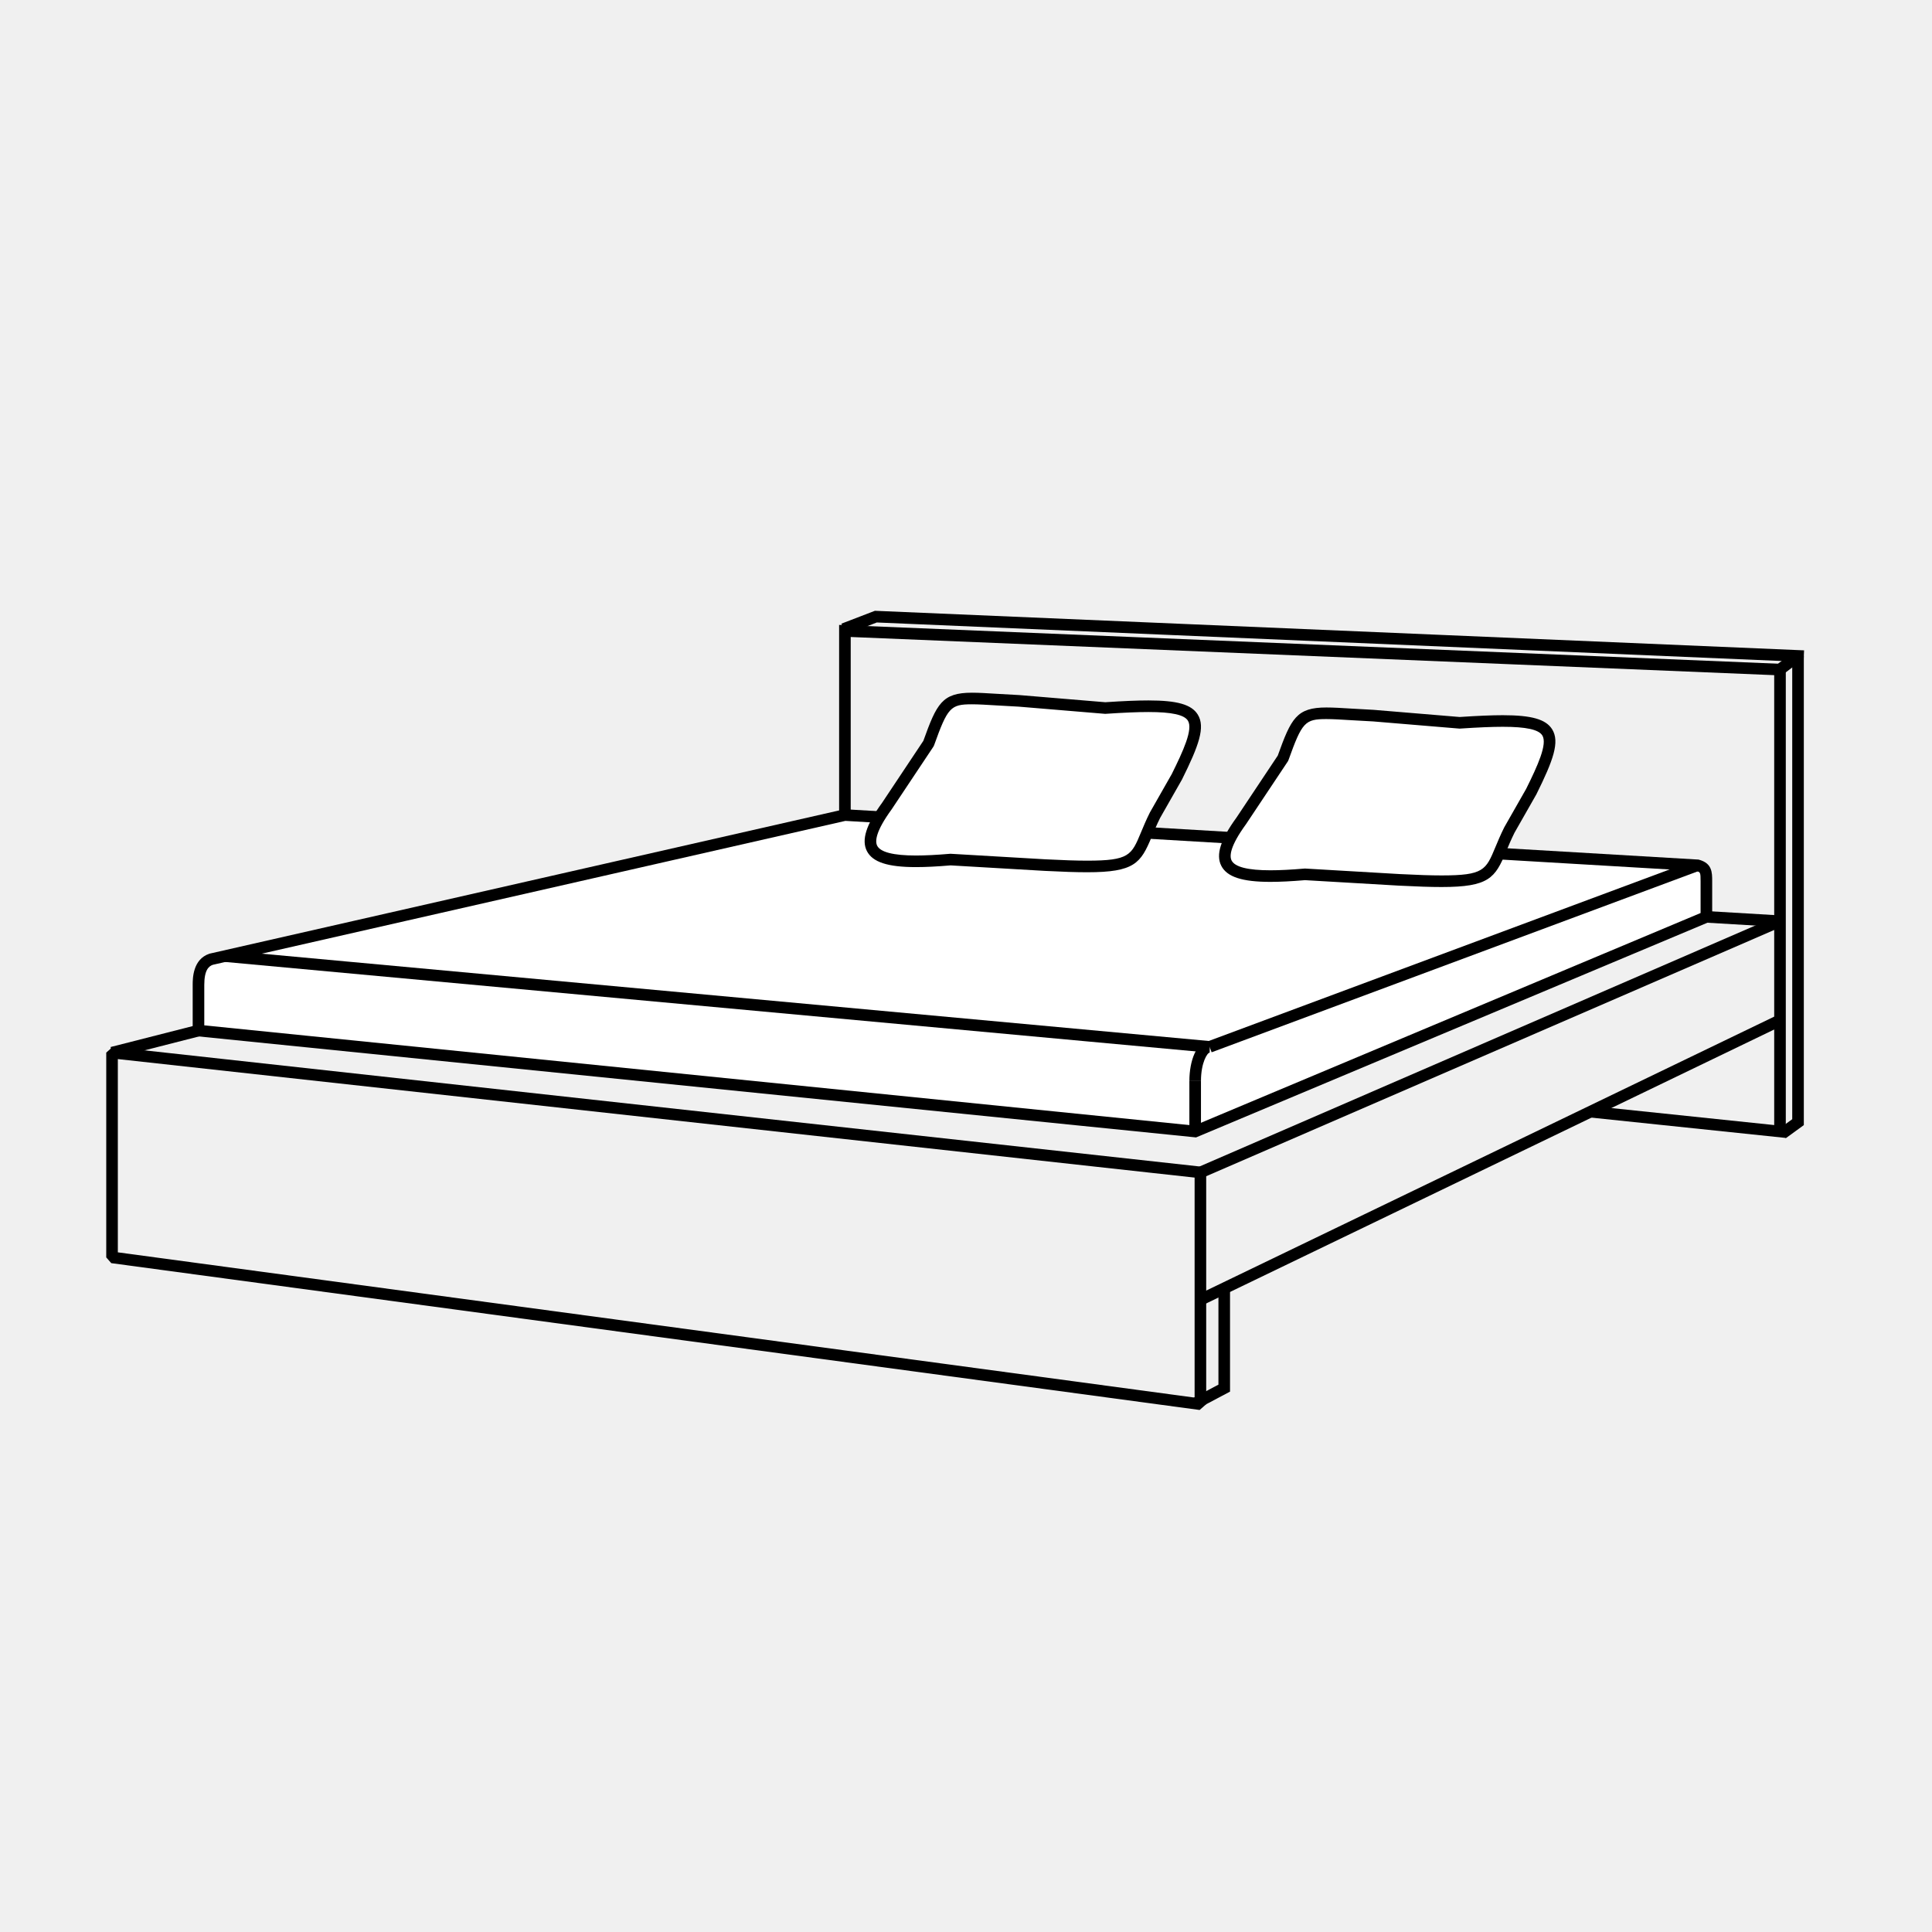
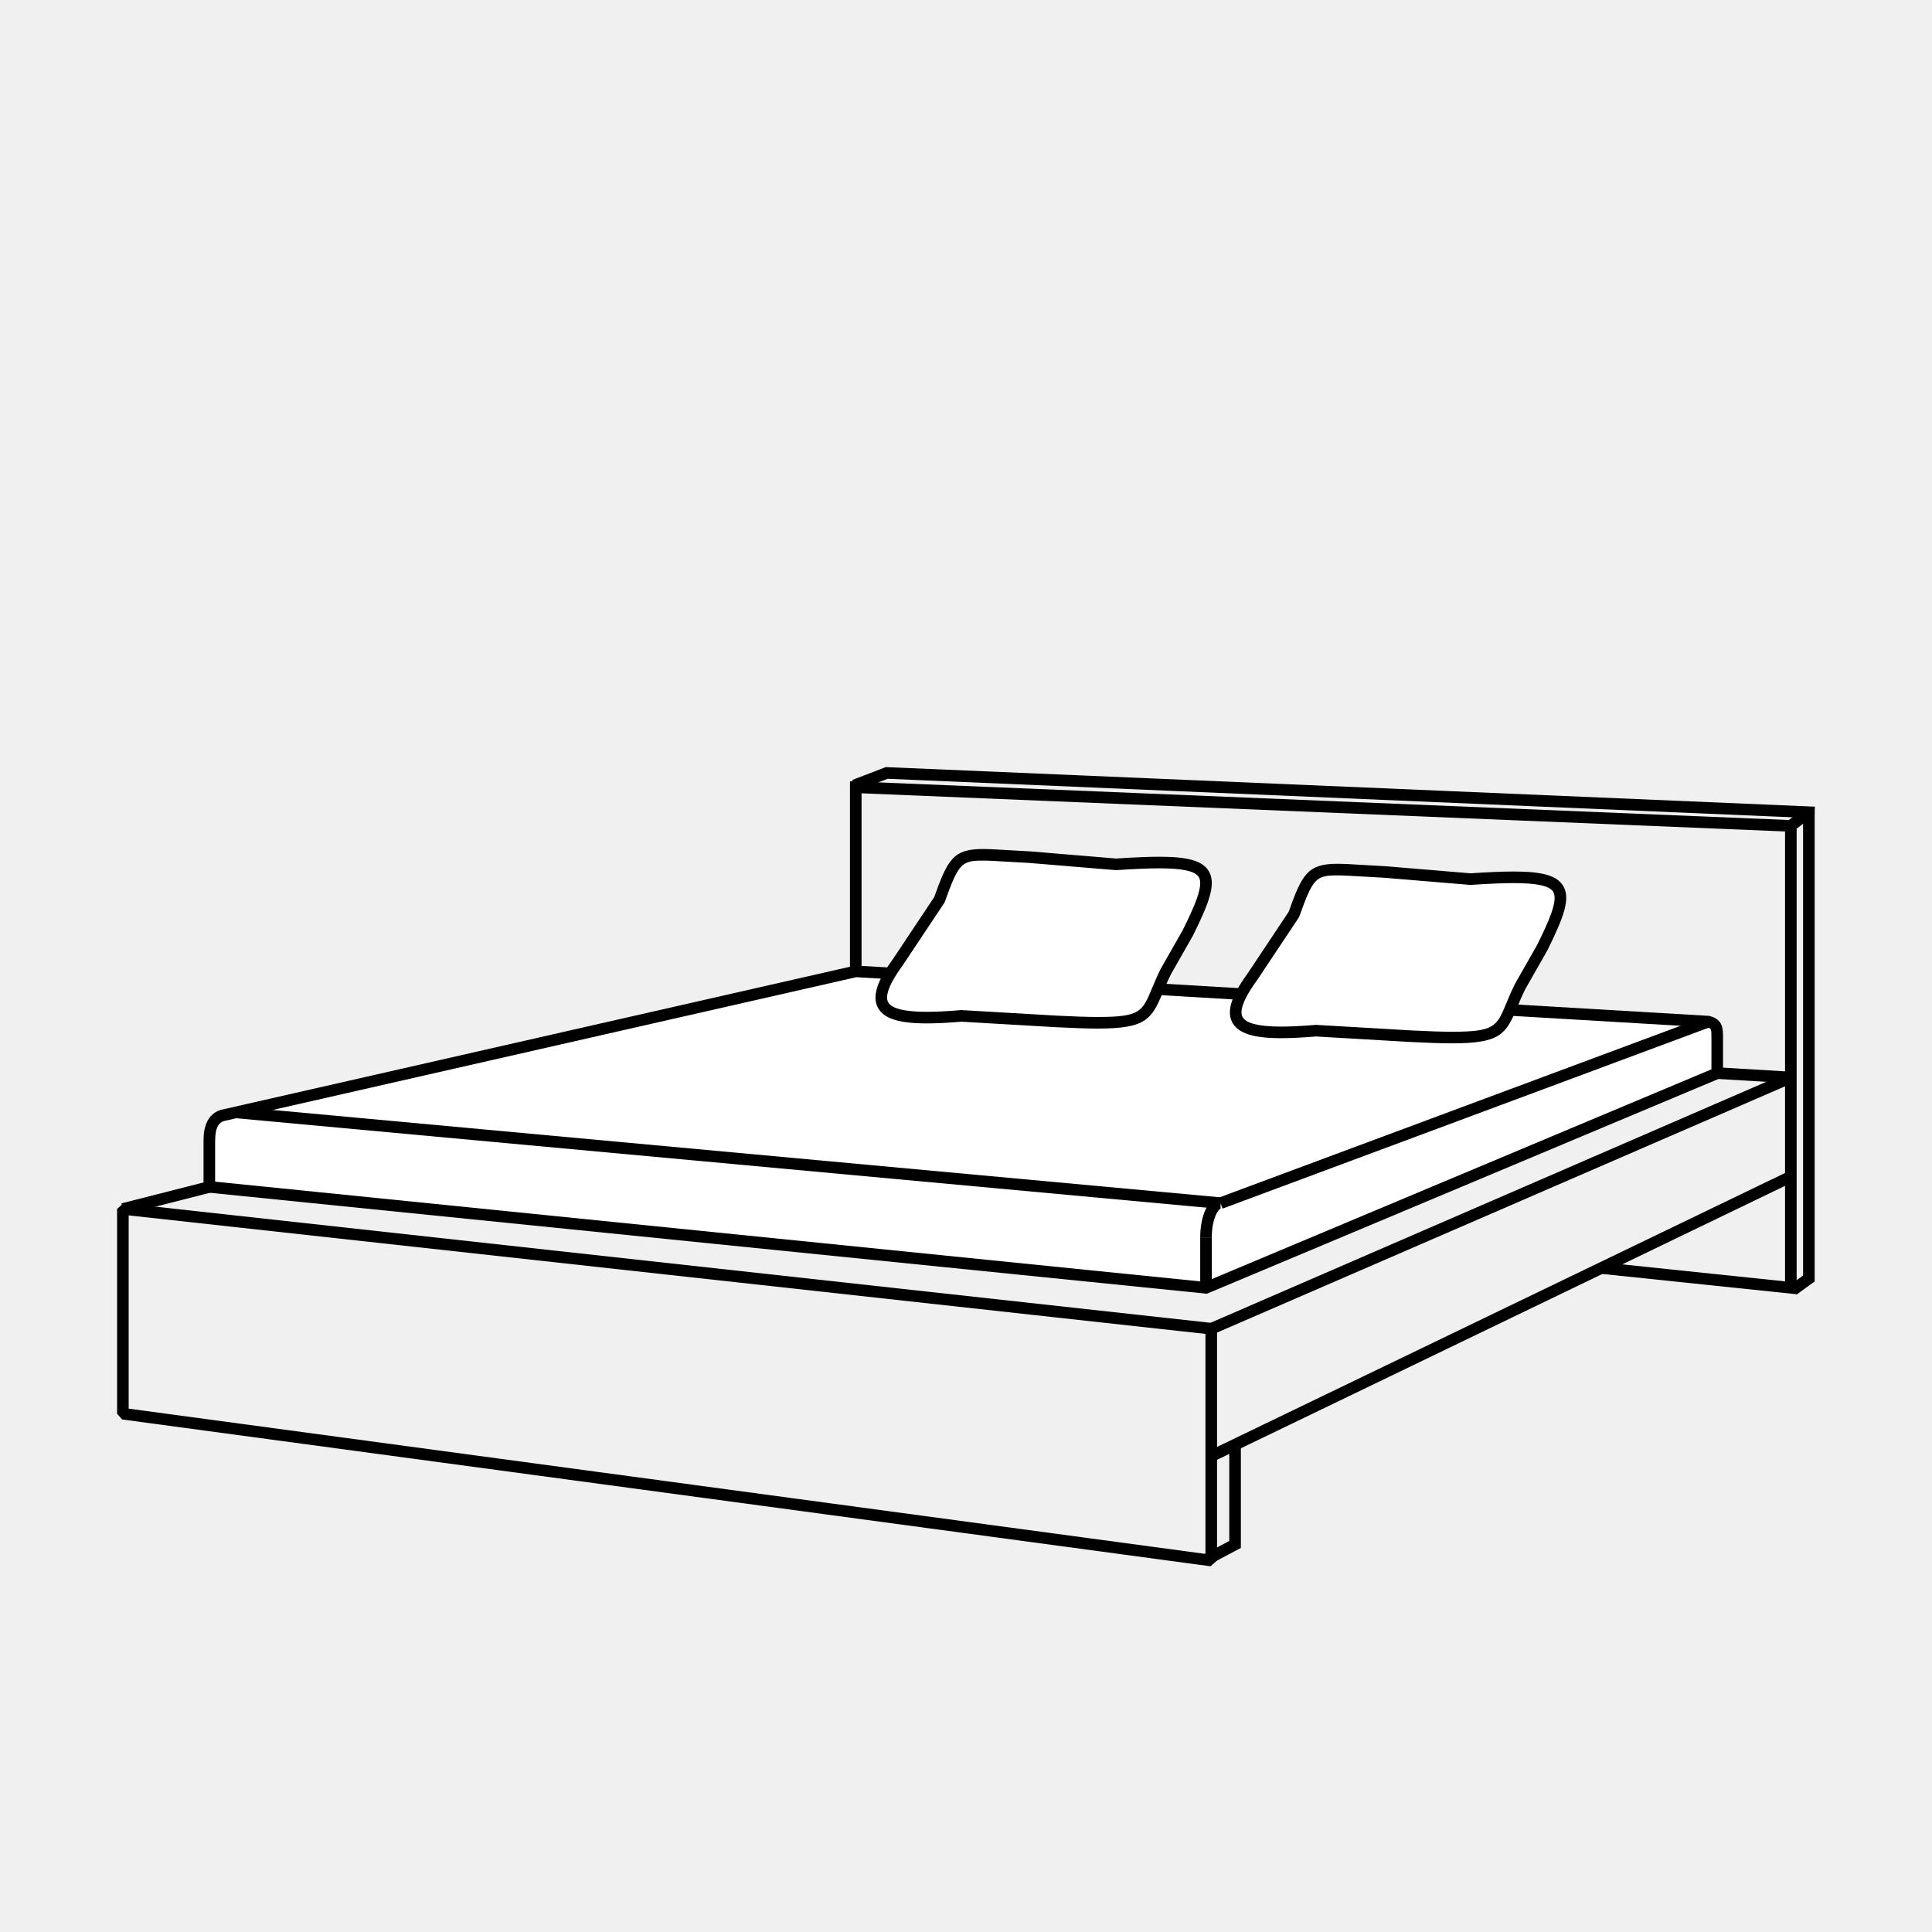
- <svg xmlns="http://www.w3.org/2000/svg" version="1.1" id="Layer_1" x="0px" y="0px" width="500px" height="500px" viewBox="150 50 500 500" enable-background="new 150 50 500 500" xml:space="preserve">
-   <g id="Layer_2">
-     <rect x="534.162" y="239.175" transform="matrix(0.3978 0.9175 -0.9175 0.3978 616.9749 -298.2048)" width="3" height="163.478" />
-     <rect x="534.163" y="266.953" transform="matrix(0.4344 0.9007 -0.9007 0.4344 618.4245 -284.3937)" width="2.999" height="166.548" />
-     <path d="M460.462,414.9l-281.667-38l-1.299-1.486v-53l1.664-1.491l281.667,31l1.336,1.491v60L460.462,414.9z M180.496,374.103   l278.667,37.596v-56.94l-278.667-30.67V374.103z" />
-     <polygon points="612.162,344.496 561.49,339.204 561.803,336.22 609.162,341.166 609.162,224.729 370.163,214.853 370.163,274.081    367.163,274.081 367.163,211.726 368.725,211.791 612.162,221.85  " />
-     <rect x="368.451" y="279.747" transform="matrix(0.9983 0.0591 -0.0591 0.9983 17.485 -28.4587)" width="242.424" height="3" />
-     <rect x="272.329" y="200.383" transform="matrix(0.2471 0.969 -0.969 0.2471 495.1542 -40.794)" width="2.999" height="195.729" />
-     <polygon points="460.011,414.557 458.606,411.906 465.33,408.345 465.33,383.439 468.33,383.439 468.33,410.151  " />
-     <polygon points="612.169,344.564 610.405,342.139 613.828,339.65 613.828,219.747 616.828,219.747 616.828,341.178  " />
-     <rect x="611.495" y="218.589" transform="matrix(0.6047 0.7964 -0.7964 0.6047 418.7236 -400.649)" width="3" height="5.858" />
-     <polygon points="616.763,221.31 376.919,211.097 368.823,214.209 367.746,211.409 376.424,208.073 376.735,208.086    616.891,218.312  " />
-   </g>
-   <g id="Layer_3">
-     <g>
-       <path fill="#FFFFFF" d="M589.328,273.946l-220.666-13.011l-164,37.313c-2.498,0.835-3.296,3.333-3.296,6.667v11.8l257.942,26.117    l132.303-55.545v-9.226C591.611,275.786,591.611,274.581,589.328,273.946" />
-       <path d="M459.537,344.363l-0.38-0.039L199.867,318.07v-13.155c0-1.644,0-6.646,4.32-8.09l0.143-0.04l164.208-37.36l0.213,0.012    l220.825,13.021l0.153,0.042c3.382,0.94,3.382,3.289,3.382,5.56v10.223L459.537,344.363z M202.867,315.359l256.213,25.941    l131.031-55.011v-8.229c0-2.229-0.061-2.352-1.032-2.627l-220.292-12.989l-163.713,37.248c-1.042,0.37-2.207,1.328-2.207,5.222    V315.359z" />
+ <svg xmlns="http://www.w3.org/2000/svg" version="1.1" id="Layer_1" x="0px" y="0px" width="500px" height="500px" viewBox="0 0 500 500" enable-background="new 0 0 500 500" xml:space="preserve">
+   <g>
+     <g id="Layer_2">
+       <rect x="386.93" y="229.637" transform="matrix(-0.3978 -0.9175 0.9175 -0.3978 257.29 791.6239)" width="3" height="163.481" />
+       <rect x="386.975" y="257.397" transform="matrix(-0.4344 -0.9007 0.9007 -0.4344 250.3818 838.5636)" width="2.999" height="166.545" />
+       <path d="M313.27,405.354l-281.668-38l-1.299-1.486v-53l1.664-1.491l281.668,31l1.336,1.491v60L313.27,405.354z M33.303,364.556    l278.668,37.597v-56.94l-278.668-30.67V364.556z" />
+       <polygon points="464.969,334.949 414.297,329.657 414.609,326.673 461.969,331.619 461.969,215.182 222.97,205.306     222.97,264.534 219.97,264.534 219.97,202.179 221.531,202.244 464.969,212.303   " />
+       <rect x="221.282" y="270.202" transform="matrix(-0.9983 -0.0591 0.0591 -0.9983 668.3445 563.1714)" width="242.436" height="2.999" />
+       <rect x="125.122" y="190.831" transform="matrix(-0.2471 -0.969 0.969 -0.2471 -121.827 482.7356)" width="2.999" height="195.731" />
+       <polygon points="312.818,405.01 311.414,402.359 318.137,398.798 318.137,373.893 321.137,373.893 321.137,400.604   " />
+       <polygon points="464.977,335.018 463.213,332.592 466.635,330.104 466.635,210.2 469.635,210.2 469.635,331.631   " />
+       <rect x="464.292" y="209.017" transform="matrix(-0.6048 -0.7964 0.7964 -0.6048 578.7188 711.0751)" width="3" height="5.857" />
+       <polygon points="469.57,211.763 229.726,201.55 221.63,204.662 220.553,201.862 229.23,198.526 229.541,198.539 469.697,208.765       " />
    </g>
-     <rect x="457.809" y="329.772" width="3" height="13.059" />
-     <path d="M460.809,329.772h-3c0-5.147,1.807-10.358,5.26-10.358v3C462.487,322.414,460.809,324.944,460.809,329.772z" />
-     <path fill="none" stroke="#000000" stroke-width="3" stroke-miterlimit="10" d="M463.068,320.914" />
-     <rect x="524.698" y="230.074" transform="matrix(0.3488 0.9372 -0.9372 0.3488 621.3857 -299.4689)" width="3.001" height="134.712" />
-     <rect x="207.715" y="307.672" transform="matrix(0.9958 0.0918 -0.0918 0.9958 29.7906 -29.5003)" width="255.893" height="3" />
-   </g>
-   <g id="Layer_4">
-     <g>
-       <path fill="#FFFFFF" d="M448.934,260.935c-6.008,12.04-1.711,14.318-28.459,12.951l-24.476-1.429    c-19.025,1.623-26.025-0.746-16.504-13.809l10.82-16.244c4.938-13.769,4.938-11.902,23.439-11.019l22.279,1.855    c26-1.736,27,0.75,18.516,17.839L448.934,260.935z" />
-       <path d="M431.351,275.738c-2.755,0-6.234-0.112-10.952-0.354l-24.38-1.423c-3.539,0.3-6.473,0.445-8.966,0.445    c-7.324,0-11.244-1.285-12.71-4.168c-1.444-2.84-0.192-6.804,3.94-12.474l10.683-16.04c3.469-9.659,4.858-12.452,12.581-12.452    c1.771,0,3.867,0.128,6.522,0.291c1.69,0.104,3.598,0.22,5.757,0.323l22.221,1.849c4.763-0.316,8.311-0.464,11.159-0.464    c7.463,0,11.163,1.059,12.772,3.654c2.015,3.25,0.288,8.013-4.085,16.82l-5.655,9.932c-0.906,1.819-1.589,3.464-2.191,4.915    C445.223,273.388,443.622,275.738,431.351,275.738z M395.979,270.953l24.584,1.436c4.654,0.238,8.086,0.349,10.788,0.349    c10.894,0,11.476-1.401,13.925-7.296c0.621-1.496,1.325-3.191,2.316-5.177l5.653-9.929c2.97-5.986,5.558-11.612,4.183-13.83    c-0.945-1.524-4.193-2.234-10.223-2.234c-2.803,0-6.32,0.147-11.072,0.465l-0.112,0.008l-0.111-0.01l-22.279-1.855    c-2.122-0.1-4.042-0.217-5.745-0.322c-2.604-0.159-4.66-0.285-6.339-0.285c-5.555,0-6.289,0.795-9.819,10.637l-0.164,0.325    l-10.82,16.244c-4.147,5.692-4.313,8.248-3.728,9.398c0.854,1.678,4.23,2.529,10.036,2.528c2.433,0,5.318-0.145,8.819-0.444    L395.979,270.953z" />
+     <g id="Layer_3">
+       <g>
+         <path fill="#FFFFFF" d="M442.135,264.398l-220.666-13.01l-164,37.313c-2.498,0.835-3.296,3.333-3.296,6.667v11.8l257.942,26.117     l132.303-55.545v-9.227C444.418,266.239,444.418,265.034,442.135,264.398" />
+         <path d="M312.344,334.816l-0.379-0.039L52.674,308.523v-13.155c0-1.644,0-6.646,4.32-8.09l0.143-0.04l164.208-37.36l0.213,0.013     l220.825,13.021l0.154,0.042c3.381,0.939,3.381,3.289,3.381,5.561v10.223L312.344,334.816z M55.674,305.813l256.213,25.94     l131.031-55.011v-8.229c0-2.229-0.061-2.353-1.031-2.627l-220.293-12.99L57.881,290.145c-1.042,0.371-2.207,1.328-2.207,5.223     V305.813L55.674,305.813z" />
+       </g>
+       <rect x="310.615" y="320.226" width="3" height="13.059" />
+       <path d="M313.615,320.226h-3c0-5.147,1.809-10.358,5.262-10.358v3C315.295,312.867,313.615,315.397,313.615,320.226z" />
+       <path fill="none" stroke="#000000" stroke-width="3" stroke-miterlimit="10" d="M315.875,311.367" />
+       <rect x="377.479" y="220.525" transform="matrix(-0.3488 -0.9372 0.9372 -0.3488 241.3859 743.4781)" width="3.001" height="134.712" />
+       <rect x="60.517" y="298.14" transform="matrix(-0.9958 -0.0918 0.0918 -0.9958 348.6313 615.3151)" width="255.899" height="3" />
    </g>
-     <g>
-       <path fill="#FFFFFF" d="M540.654,264.757c-6.006,12.04-1.709,14.318-28.459,12.951l-24.477-1.429    c-19.023,1.623-26.023-0.746-16.504-13.809l10.82-16.244c4.941-13.769,4.941-11.902,23.439-11.019l22.279,1.855    c26-1.736,27,0.75,18.518,17.839L540.654,264.757z" />
-       <path d="M523.073,279.56c-2.755,0-6.236-0.112-10.954-0.354l-24.381-1.423c-3.538,0.299-6.472,0.445-8.965,0.445    c-7.323,0-11.243-1.286-12.71-4.168c-1.444-2.84-0.192-6.803,3.939-12.473l10.683-16.04c3.471-9.659,4.86-12.452,12.583-12.452    c1.77,0,3.865,0.128,6.52,0.291c1.691,0.104,3.598,0.22,5.758,0.323l22.221,1.849c4.762-0.316,8.311-0.464,11.158-0.464    c7.465,0,11.165,1.059,12.774,3.654c2.015,3.249,0.288,8.012-4.084,16.82l-5.658,9.932c-0.904,1.818-1.587,3.462-2.189,4.913    C536.944,277.209,535.344,279.56,523.073,279.56z M487.698,274.775l24.585,1.435c4.655,0.238,8.087,0.349,10.79,0.349    c10.893,0,11.475-1.401,13.924-7.298c0.621-1.495,1.325-3.19,2.315-5.174l5.656-9.929c2.969-5.987,5.556-11.612,4.181-13.83    c-0.945-1.524-4.194-2.234-10.225-2.234c-2.802,0-6.32,0.148-11.071,0.465l-0.112,0.008l-0.111-0.01l-22.279-1.855    c-2.123-0.1-4.043-0.217-5.745-0.321c-2.604-0.159-4.659-0.285-6.337-0.285c-5.555,0-6.289,0.795-9.821,10.638l-0.164,0.325    l-10.82,16.244c-4.146,5.692-4.311,8.248-3.726,9.398c0.854,1.678,4.23,2.529,10.036,2.529c2.433,0,5.316-0.145,8.817-0.444    L487.698,274.775z" />
+     <g id="Layer_4">
+       <g>
+         <path fill="#FFFFFF" d="M301.74,251.389c-6.008,12.039-1.711,14.317-28.459,12.95l-24.476-1.429     c-19.024,1.623-26.024-0.746-16.504-13.809l10.819-16.245c4.938-13.769,4.938-11.902,23.439-11.019l22.279,1.855     c26-1.736,27,0.75,18.516,17.839L301.74,251.389z" />
+         <path d="M284.158,266.191c-2.756,0-6.234-0.112-10.951-0.354l-24.382-1.423c-3.538,0.3-6.473,0.445-8.966,0.445     c-7.324,0-11.244-1.285-12.71-4.168c-1.444-2.84-0.192-6.805,3.94-12.475l10.683-16.04c3.47-9.659,4.858-12.452,12.581-12.452     c1.771,0,3.867,0.128,6.523,0.291c1.689,0.104,3.598,0.22,5.756,0.323l22.221,1.849c4.764-0.316,8.313-0.464,11.16-0.464     c7.463,0,11.162,1.059,12.771,3.654c2.016,3.25,0.287,8.014-4.086,16.82l-5.654,9.932c-0.906,1.819-1.588,3.464-2.191,4.915     C298.029,263.842,296.43,266.191,284.158,266.191z M248.785,261.406l24.584,1.436c4.654,0.238,8.088,0.35,10.789,0.35     c10.895,0,11.477-1.401,13.926-7.297c0.619-1.496,1.324-3.19,2.314-5.176l5.654-9.93c2.969-5.985,5.557-11.612,4.182-13.83     c-0.943-1.524-4.191-2.234-10.223-2.234c-2.803,0-6.32,0.147-11.072,0.465l-0.111,0.008l-0.111-0.01l-22.279-1.855     c-2.121-0.1-4.041-0.217-5.744-0.322c-2.604-0.159-4.66-0.285-6.34-0.285c-5.555,0-6.289,0.795-9.818,10.637l-0.164,0.325     l-10.82,16.243c-4.146,5.692-4.313,8.248-3.729,9.398c0.854,1.678,4.23,2.529,10.037,2.528c2.432,0,5.317-0.146,8.818-0.444     L248.785,261.406z" />
+       </g>
+       <g>
+         <path fill="#FFFFFF" d="M393.461,255.21c-6.006,12.04-1.709,14.318-28.459,12.951l-24.477-1.429     c-19.023,1.623-26.023-0.746-16.504-13.809l10.82-16.245c4.939-13.769,4.939-11.901,23.438-11.019l22.279,1.855     c26-1.736,27,0.75,18.518,17.838L393.461,255.21z" />
+         <path d="M375.881,270.014c-2.756,0-6.236-0.112-10.955-0.354l-24.381-1.423c-3.537,0.299-6.473,0.445-8.965,0.445     c-7.322,0-11.242-1.287-12.709-4.168c-1.445-2.84-0.193-6.804,3.938-12.474L333.492,236c3.471-9.659,4.859-12.452,12.582-12.452     c1.771,0,3.865,0.128,6.521,0.291c1.691,0.104,3.598,0.22,5.758,0.323l22.221,1.849c4.762-0.316,8.311-0.464,11.158-0.464     c7.465,0,11.164,1.059,12.773,3.654c2.016,3.249,0.289,8.012-4.084,16.82l-5.658,9.932c-0.904,1.818-1.586,3.462-2.189,4.913     C389.752,267.662,388.15,270.014,375.881,270.014z M340.506,265.229l24.584,1.435c4.656,0.238,8.088,0.349,10.791,0.349     c10.893,0,11.475-1.4,13.924-7.298c0.621-1.495,1.324-3.19,2.314-5.174l5.656-9.929c2.969-5.987,5.557-11.612,4.182-13.83     c-0.945-1.524-4.195-2.234-10.227-2.234c-2.801,0-6.318,0.148-11.07,0.465l-0.111,0.008l-0.111-0.01l-22.279-1.855     c-2.123-0.1-4.043-0.217-5.744-0.321c-2.605-0.159-4.66-0.285-6.338-0.285c-5.555,0-6.289,0.795-9.82,10.637l-0.164,0.326     l-10.82,16.243c-4.146,5.692-4.311,8.248-3.727,9.398c0.854,1.678,4.23,2.529,10.037,2.529c2.432,0,5.314-0.146,8.816-0.444     L340.506,265.229z" />
+       </g>
    </g>
  </g>
</svg>
